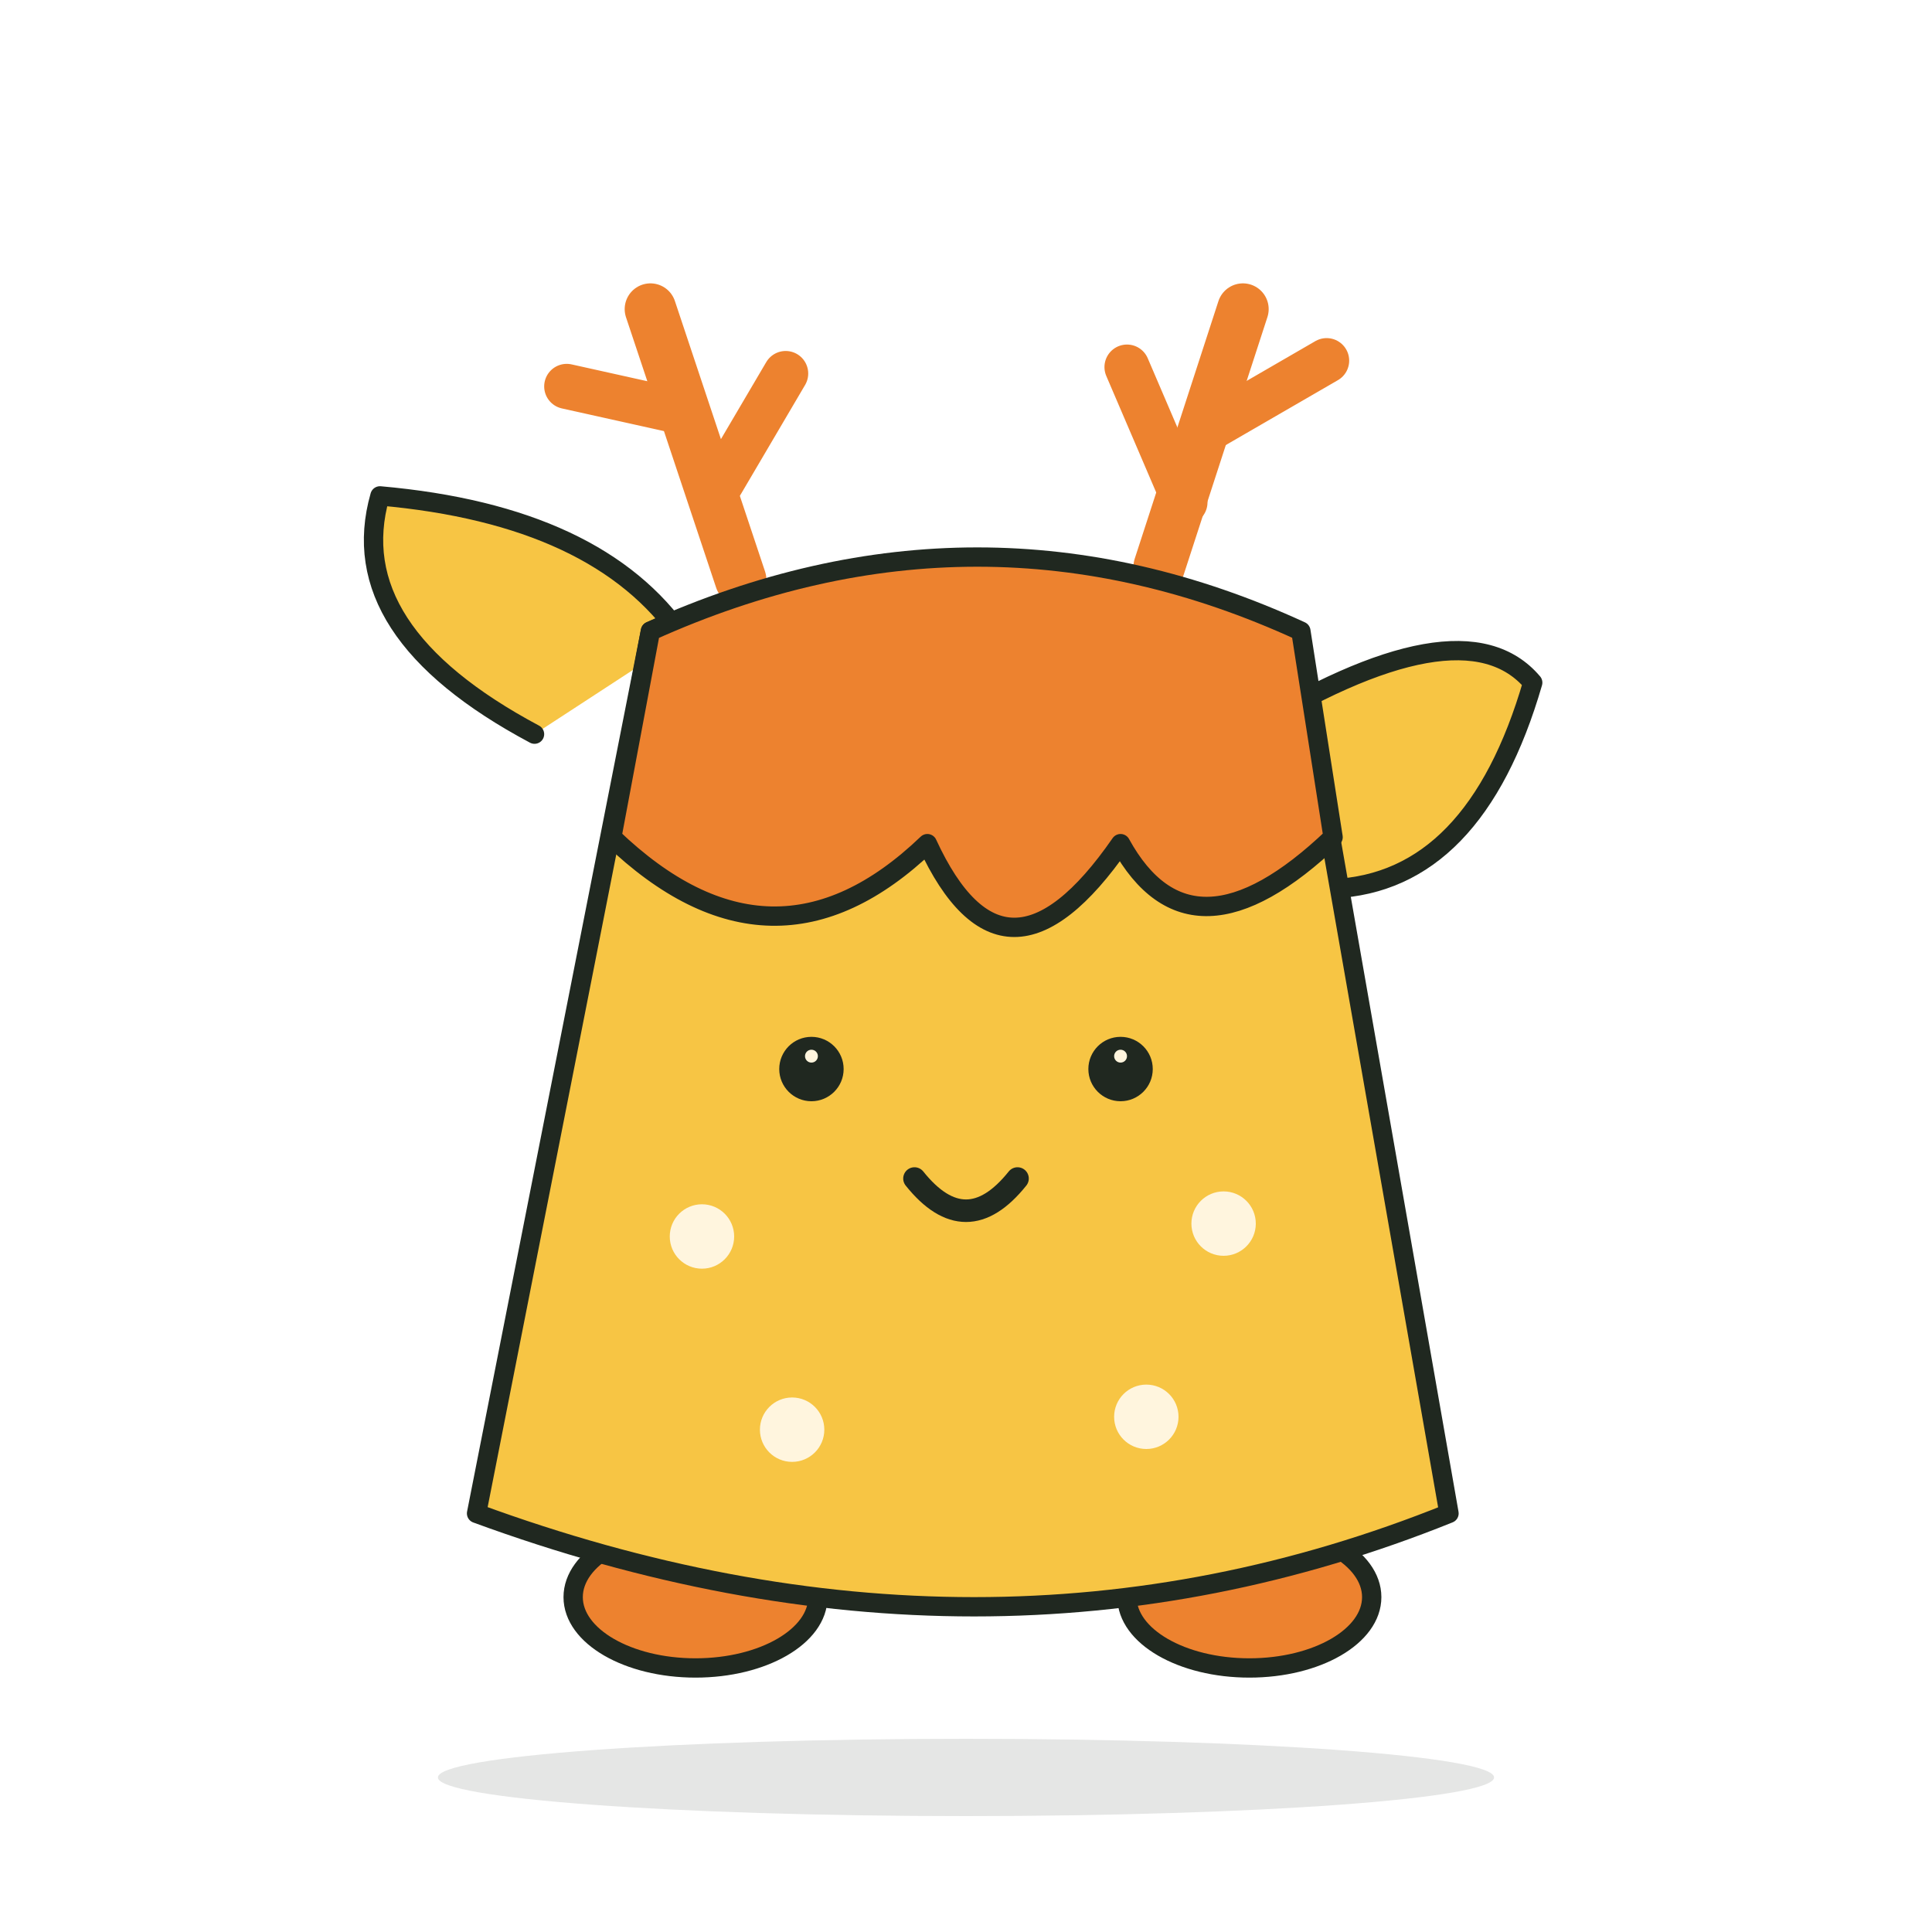
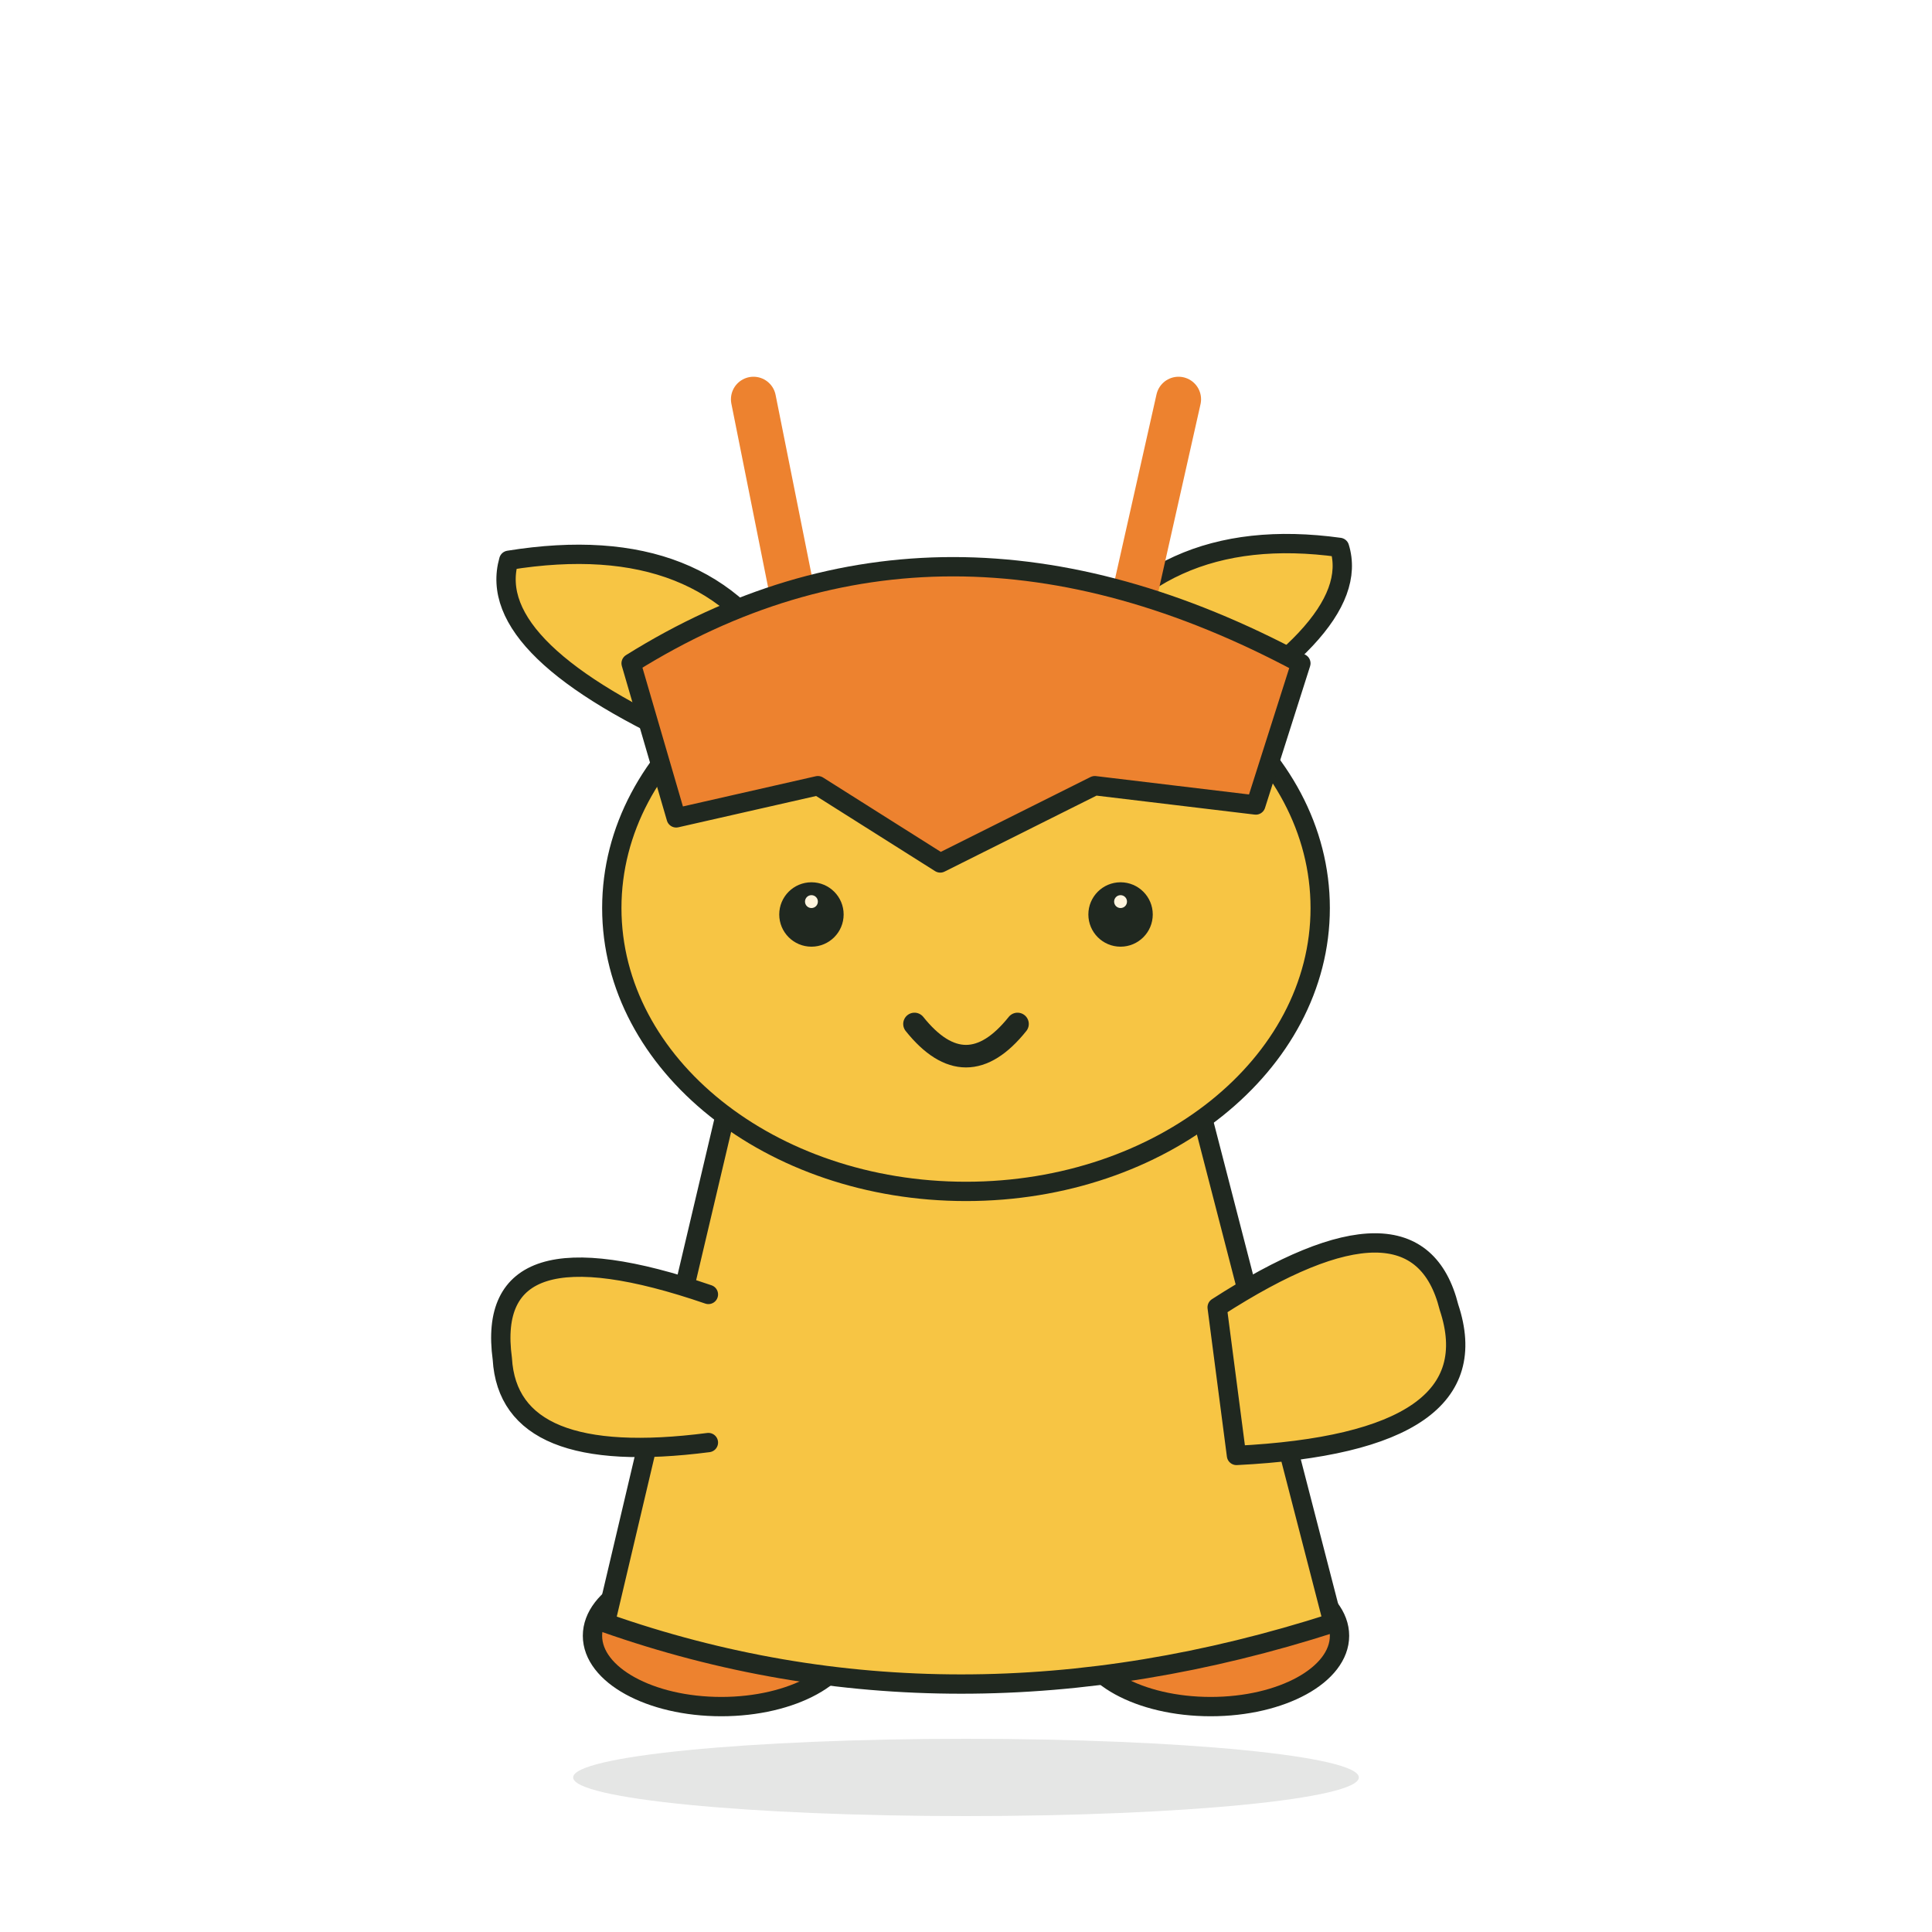
<svg xmlns="http://www.w3.org/2000/svg" viewBox="0 0 300 300" fill="none" role="img" aria-labelledby="c-pururin-2-title" stroke-linecap="round" stroke-linejoin="round">
-   <ellipse cx="150" cy="276" rx="82" ry="6" fill="#202820" stroke="none" stroke-width="3" opacity=".12" />
-   <path d="M83 114q-30-16-24-37 34 3 47 22m87 15q34-21 45-8-9 31-31 32Z" fill="#f7c544" stroke="#202820" stroke-width="3" />
-   <ellipse cx="108" cy="248" rx="19" ry="11" fill="#ed822f" stroke="#202820" stroke-width="3" />
-   <ellipse cx="194" cy="248" rx="19" ry="11" fill="#ed822f" stroke="#202820" stroke-width="3" />
-   <path d="M115 90l-14-42m79 40 13-40" fill="none" stroke="#ed822f" stroke-width="8" />
-   <path d="M106 64 88 60m99 7 19-11m-94 19 10-17m62 20-9-21" fill="none" stroke="#ed822f" stroke-width="7" />
-   <path d="M101 98q46-20 100 0l24 137q-72 29-151 0Z" fill="#f7c544" stroke="#202820" stroke-width="3" />
-   <path d="M101 98q51-23 101 0l5 32q-22 21-33 1-18 26-30 0-24 23-49-1Z" fill="#ed822f" stroke="#202820" stroke-width="3" />
-   <circle cx="109" cy="192" r="5" fill="#fff5de" stroke="none" stroke-width="3" />
-   <circle cx="190" cy="190" r="5" fill="#fff5de" stroke="none" stroke-width="3" />
-   <circle cx="123" cy="222" r="5" fill="#fff5de" stroke="none" stroke-width="3" />
-   <circle cx="178" cy="220" r="5" fill="#fff5de" stroke="none" stroke-width="3" />
-   <circle cx="126" cy="166" r="5" fill="#202820" stroke="none" stroke-width="3" />
-   <circle cx="174" cy="166" r="5" fill="#202820" stroke="none" stroke-width="3" />
-   <path d="M142 183q8 10 16 0" fill="none" stroke="#202820" stroke-width="3.5" />
-   <circle cx="126" cy="164" r="1" fill="#fff5de" stroke="none" stroke-width="3" />
-   <circle cx="174" cy="164" r="1" fill="#fff5de" stroke="none" stroke-width="3" />
+   <ellipse cx="150" cy="276" rx="61" ry="6" fill="#202820" stroke="none" stroke-width="3" opacity=".12" />
+   <path d="M109 116q-34-15-30-29 31-5 43 17m57 12q33-18 29-31-29-4-42 19Z" fill="#f7c544" stroke="#202820" stroke-width="3" />
+   <path d="M125 102l-8-40m57 40 9-40" fill="none" stroke="#ed822f" stroke-width="7" />
+   <ellipse cx="112" cy="254" rx="20" ry="11" fill="#ed822f" stroke="#202820" stroke-width="3" />
+   <ellipse cx="188" cy="254" rx="20" ry="11" fill="#ed822f" stroke="#202820" stroke-width="3" />
+   <path d="M115 163h69l23 89q-59 19-113 0Z" fill="#f7c544" stroke="#202820" stroke-width="3" />
+   <ellipse cx="150" cy="141" rx="55" ry="44" fill="#f7c544" stroke="#202820" stroke-width="3" />
+   <path d="M110 201q-35-12-32 10 1 17 32 13m79-21q31-20 36 0 7 21-33 23Z" fill="#f7c544" stroke="#202820" stroke-width="3" />
+   <path d="M98 103q48-30 104 0l-7 22-25-3-24 12-19-12-22 5Z" fill="#ed822f" stroke="#202820" stroke-width="3" />
+   <circle cx="126" cy="142" r="5" fill="#202820" stroke="none" stroke-width="3" />
+   <circle cx="174" cy="142" r="5" fill="#202820" stroke="none" stroke-width="3" />
+   <path d="M142 159q8 10 16 0" fill="none" stroke="#202820" stroke-width="3.5" />
+   <circle cx="126" cy="140" r="1" fill="#fff5de" stroke="none" stroke-width="3" />
+   <circle cx="174" cy="140" r="1" fill="#fff5de" stroke="none" stroke-width="3" />
</svg>
